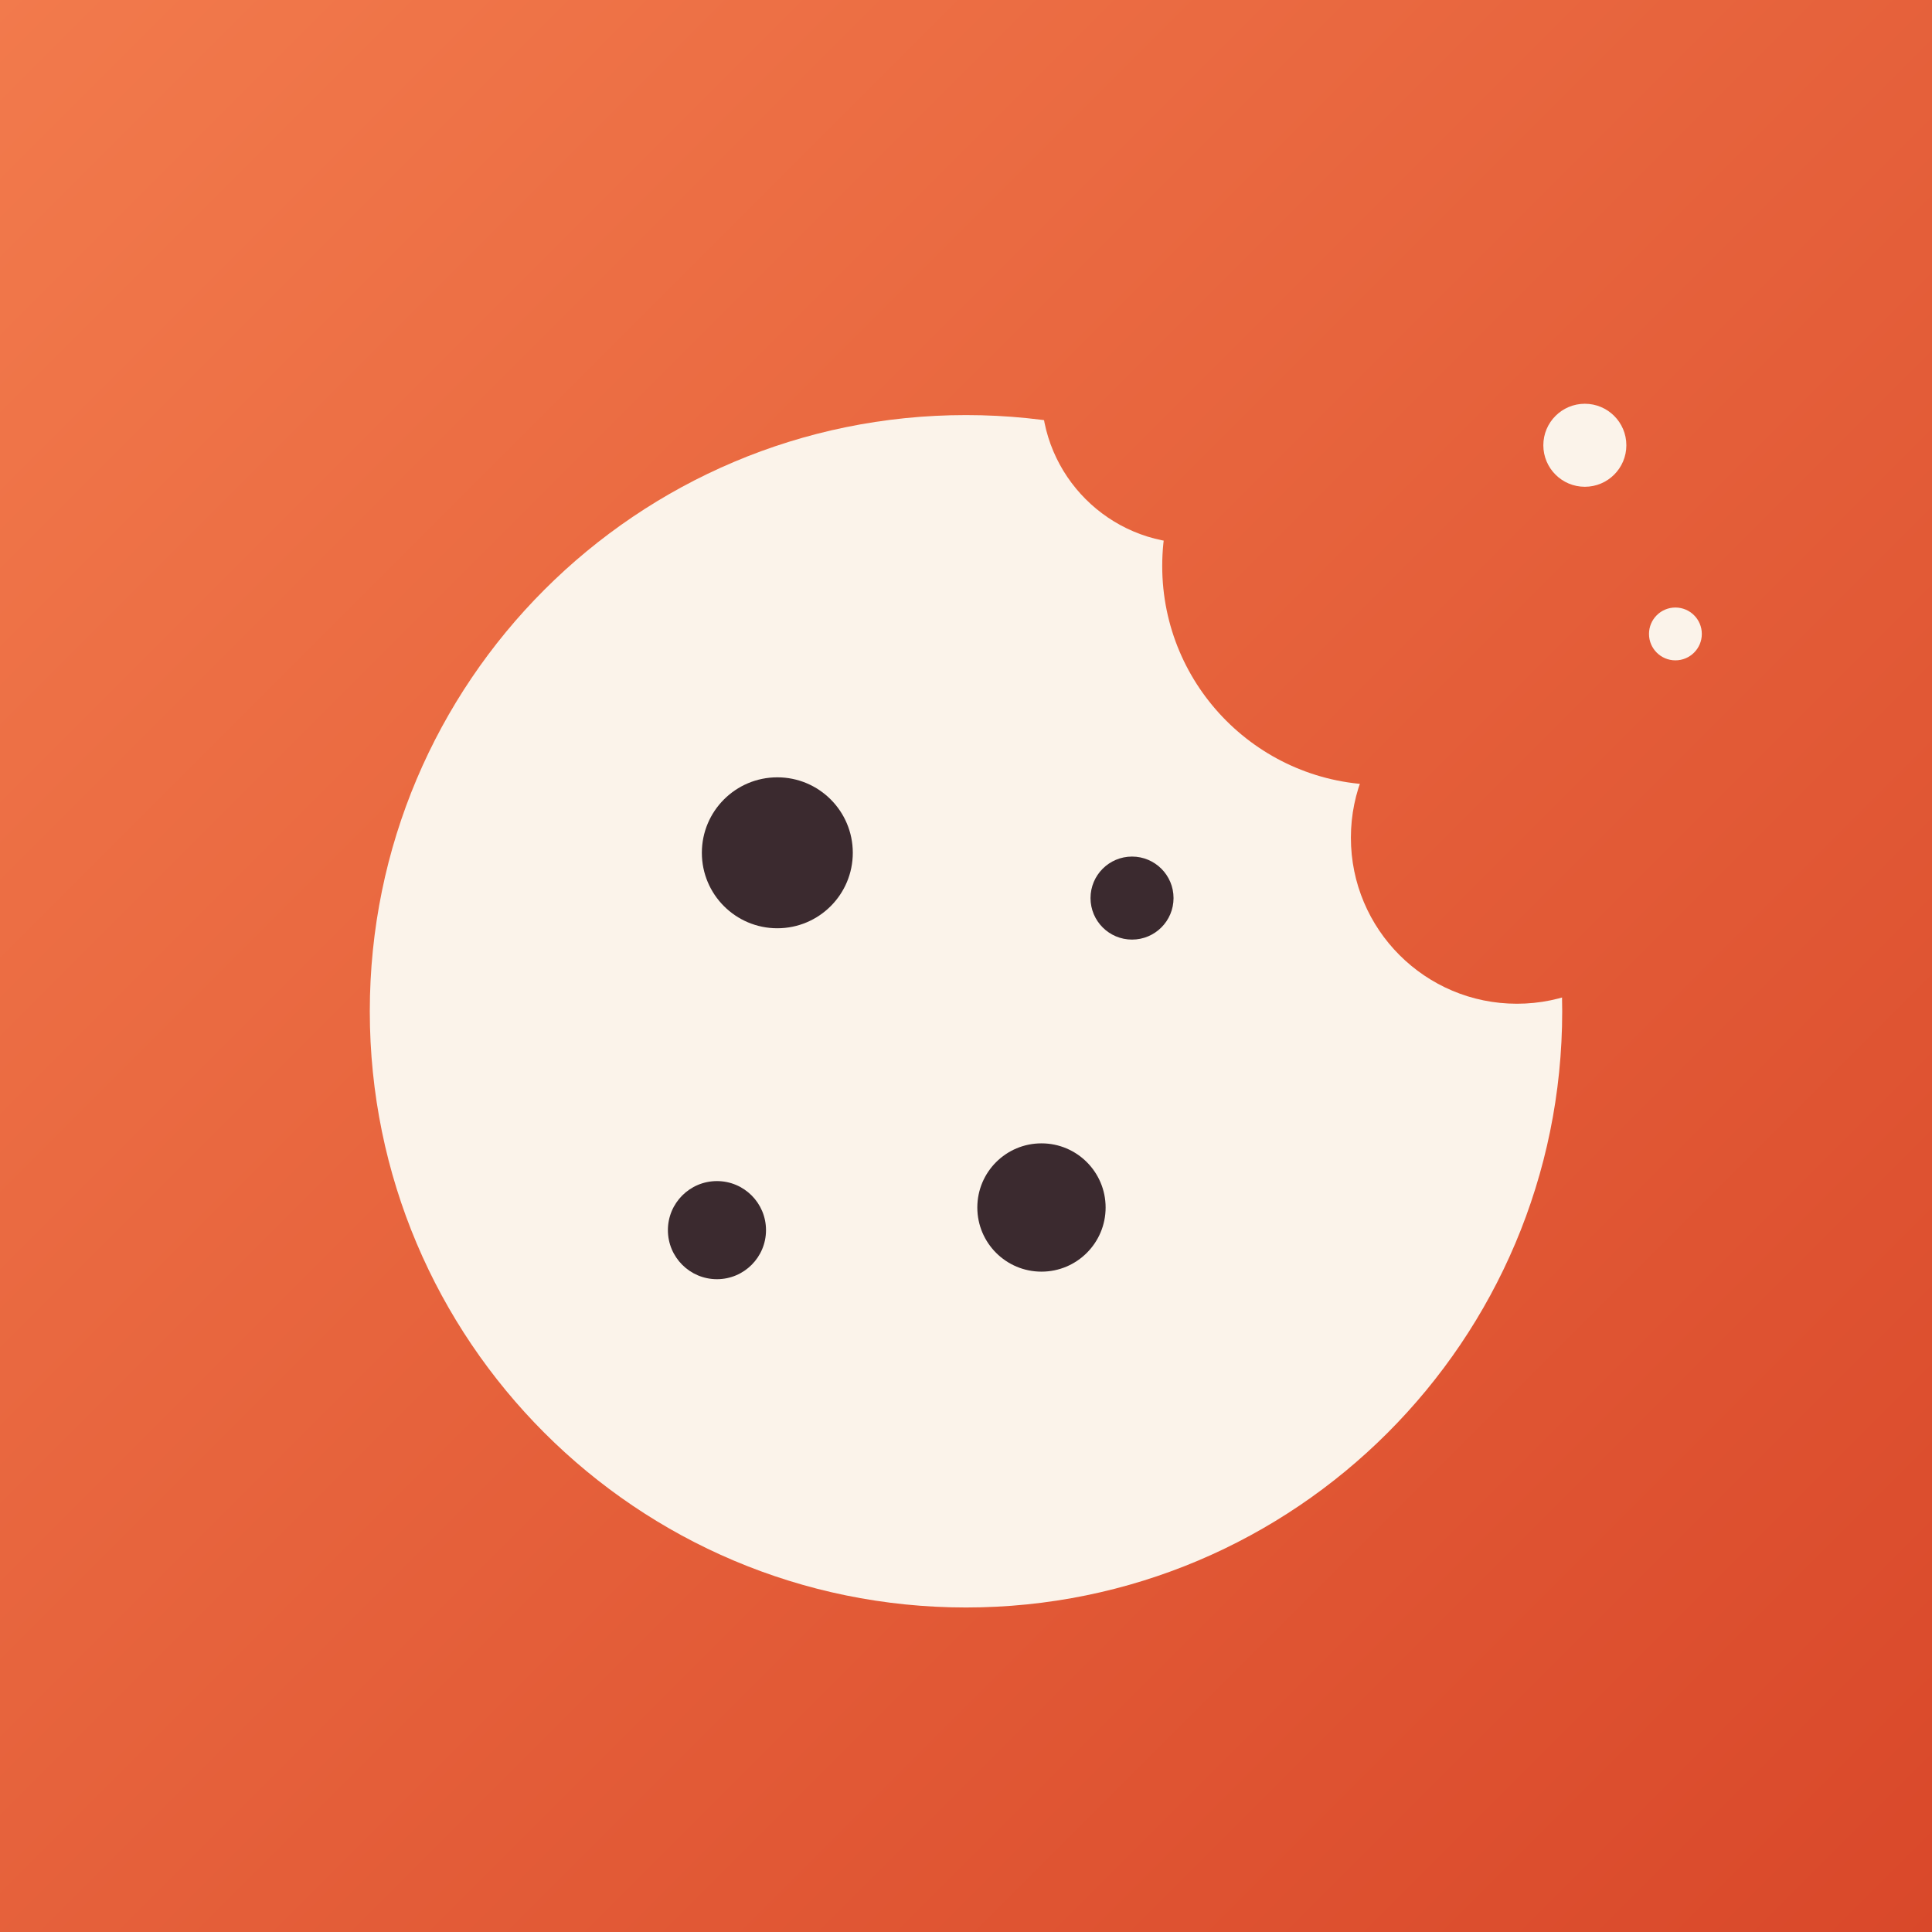
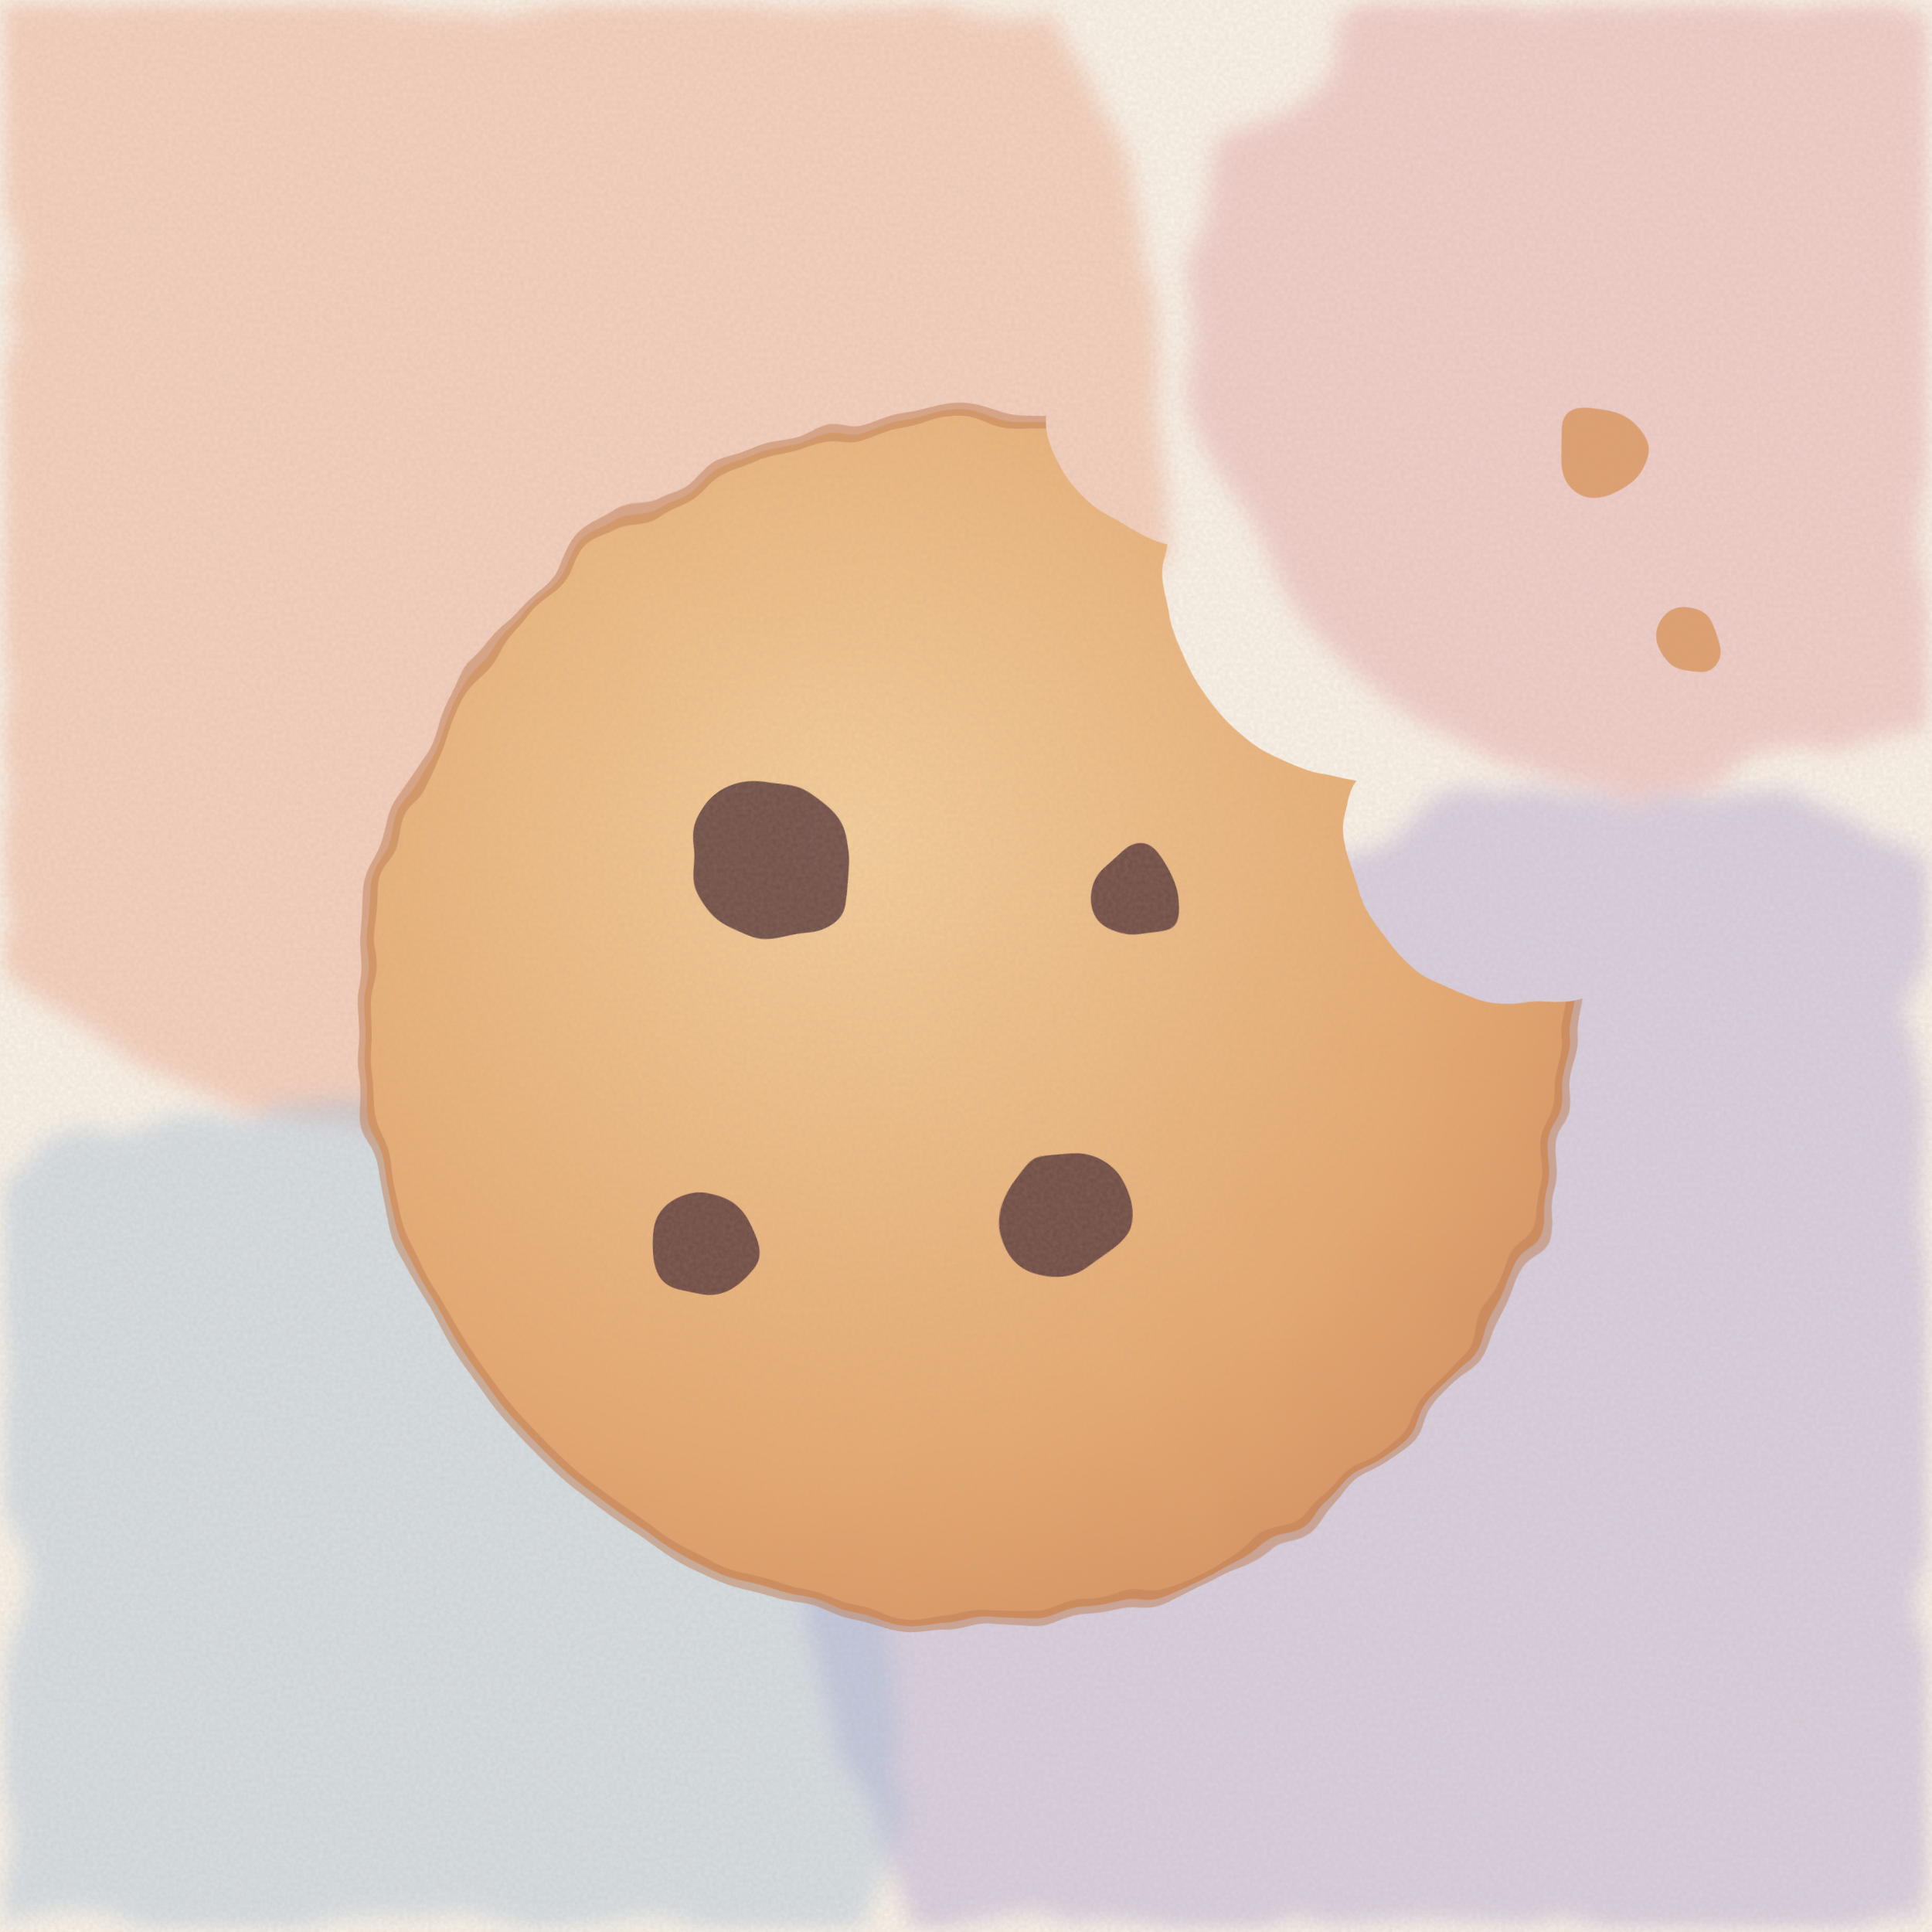
<svg xmlns="http://www.w3.org/2000/svg" viewBox="0 0 512 512">
  <defs>
-     <linearGradient id="bg" x1="0" y1="0" x2="1" y2="1">
-       <stop offset="0" stop-color="#F27A4C" />
-       <stop offset="1" stop-color="#D9482A" />
-     </linearGradient>
+     <filter id="paper">
+       <feTurbulence type="fractalNoise" baseFrequency="0.9" numOctaves="3" seed="3" />
+       <feColorMatrix values="0 0 0 0 0.45 0 0 0 0 0.36 0 0 0 0 0.3 0 0 0 0.22 0" />
+       <feComposite in2="SourceGraphic" operator="in" />
+     </filter>
+     <filter id="bleed" x="-20%" y="-20%" width="140%" height="140%">
+       <feTurbulence type="fractalNoise" baseFrequency="0.02" numOctaves="3" seed="11" />
+       <feDisplacementMap in="SourceGraphic" scale="26" />
+       <feGaussianBlur stdDeviation="3" />
+     </filter>
+     <filter id="edge" x="-10%" y="-10%" width="120%" height="120%">
+       <feTurbulence type="fractalNoise" baseFrequency="0.04" numOctaves="2" seed="5" />
+       <feDisplacementMap in="SourceGraphic" scale="9" />
+     </filter>
+     <radialGradient id="cookie" cx="0.4" cy="0.35" r="0.75">
+       <stop offset="0" stop-color="#f6cf9a" />
+       <stop offset="0.7" stop-color="#e7a96f" />
+       <stop offset="1" stop-color="#d68e5c" />
+     </radialGradient>
    <mask id="bite">
      <rect width="512" height="512" fill="#fff" />
      <circle cx="366" cy="150" r="58" fill="#000" />
      <circle cx="402" cy="222" r="44" fill="#000" />
      <circle cx="316" cy="104" r="40" fill="#000" />
    </mask>
  </defs>
-   <rect width="512" height="512" fill="url(#bg)" />
-   <circle cx="256" cy="268" r="158" fill="#FBF3EA" mask="url(#bite)" />
-   <circle cx="206" cy="226" r="20" fill="#3B2A2F" />
-   <circle cx="276" cy="320" r="17" fill="#3B2A2F" />
-   <circle cx="190" cy="326" r="13" fill="#3B2A2F" />
-   <circle cx="300" cy="238" r="11" fill="#3B2A2F" />
-   <circle cx="420" cy="118" r="11" fill="#FBF3EA" />
-   <circle cx="444" cy="168" r="7" fill="#FBF3EA" />
+   <rect width="512" height="512" fill="#fbf4ea" />
+   <g filter="url(#bleed)" opacity="0.85">
+     <circle cx="120" cy="110" r="190" fill="#efa98a" opacity="0.55" />
+     <circle cx="430" cy="420" r="210" fill="#ab9fd1" opacity="0.5" />
+     <circle cx="90" cy="440" r="150" fill="#8fb2d6" opacity="0.4" />
+     <circle cx="440" cy="90" r="120" fill="#d9767a" opacity="0.35" />
+   </g>
+   <g filter="url(#edge)">
+     <circle cx="256" cy="270" r="160" fill="url(#cookie)" mask="url(#bite)" />
+     <circle cx="256" cy="270" r="160" fill="none" stroke="#c07a4e" stroke-width="4" opacity="0.5" mask="url(#bite)" />
+     <circle cx="204" cy="228" r="21" fill="#5b3a3a" opacity="0.85" />
+     <circle cx="282" cy="322" r="18" fill="#5b3a3a" opacity="0.85" />
+     <circle cx="186" cy="330" r="14" fill="#5b3a3a" opacity="0.85" />
+     <circle cx="300" cy="236" r="12" fill="#5b3a3a" opacity="0.85" />
+     <circle cx="424" cy="120" r="12" fill="#e0a06e" />
+     <circle cx="448" cy="170" r="8" fill="#e0a06e" />
+   </g>
+   <rect width="512" height="512" fill="#fff" filter="url(#paper)" />
</svg>
